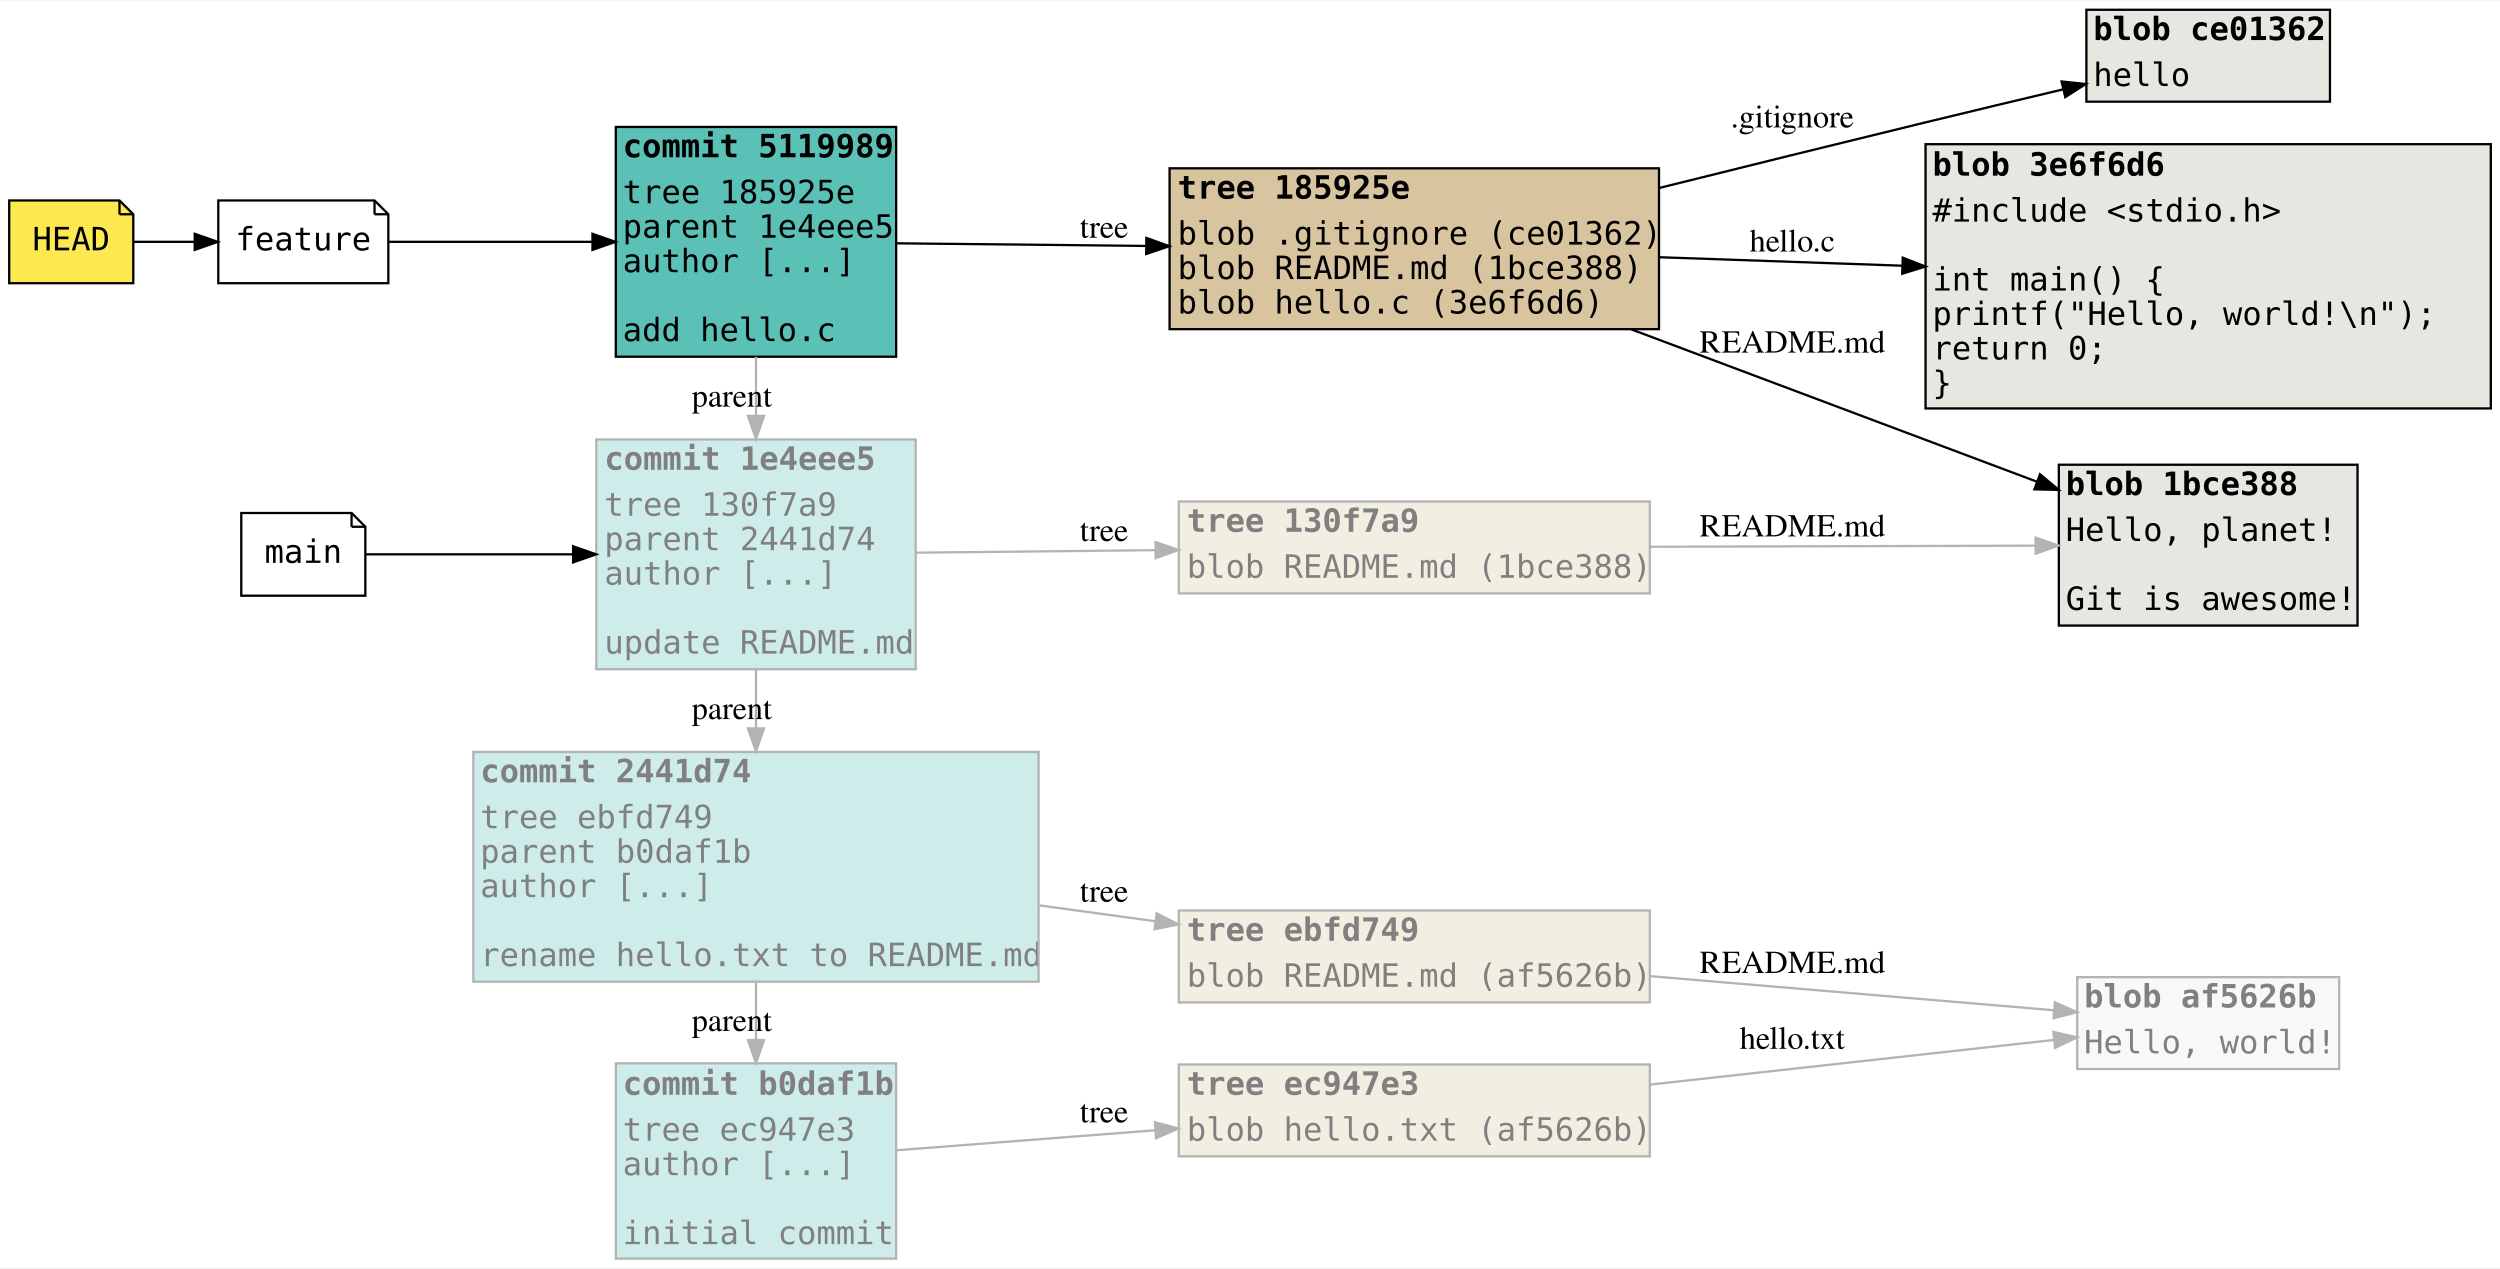
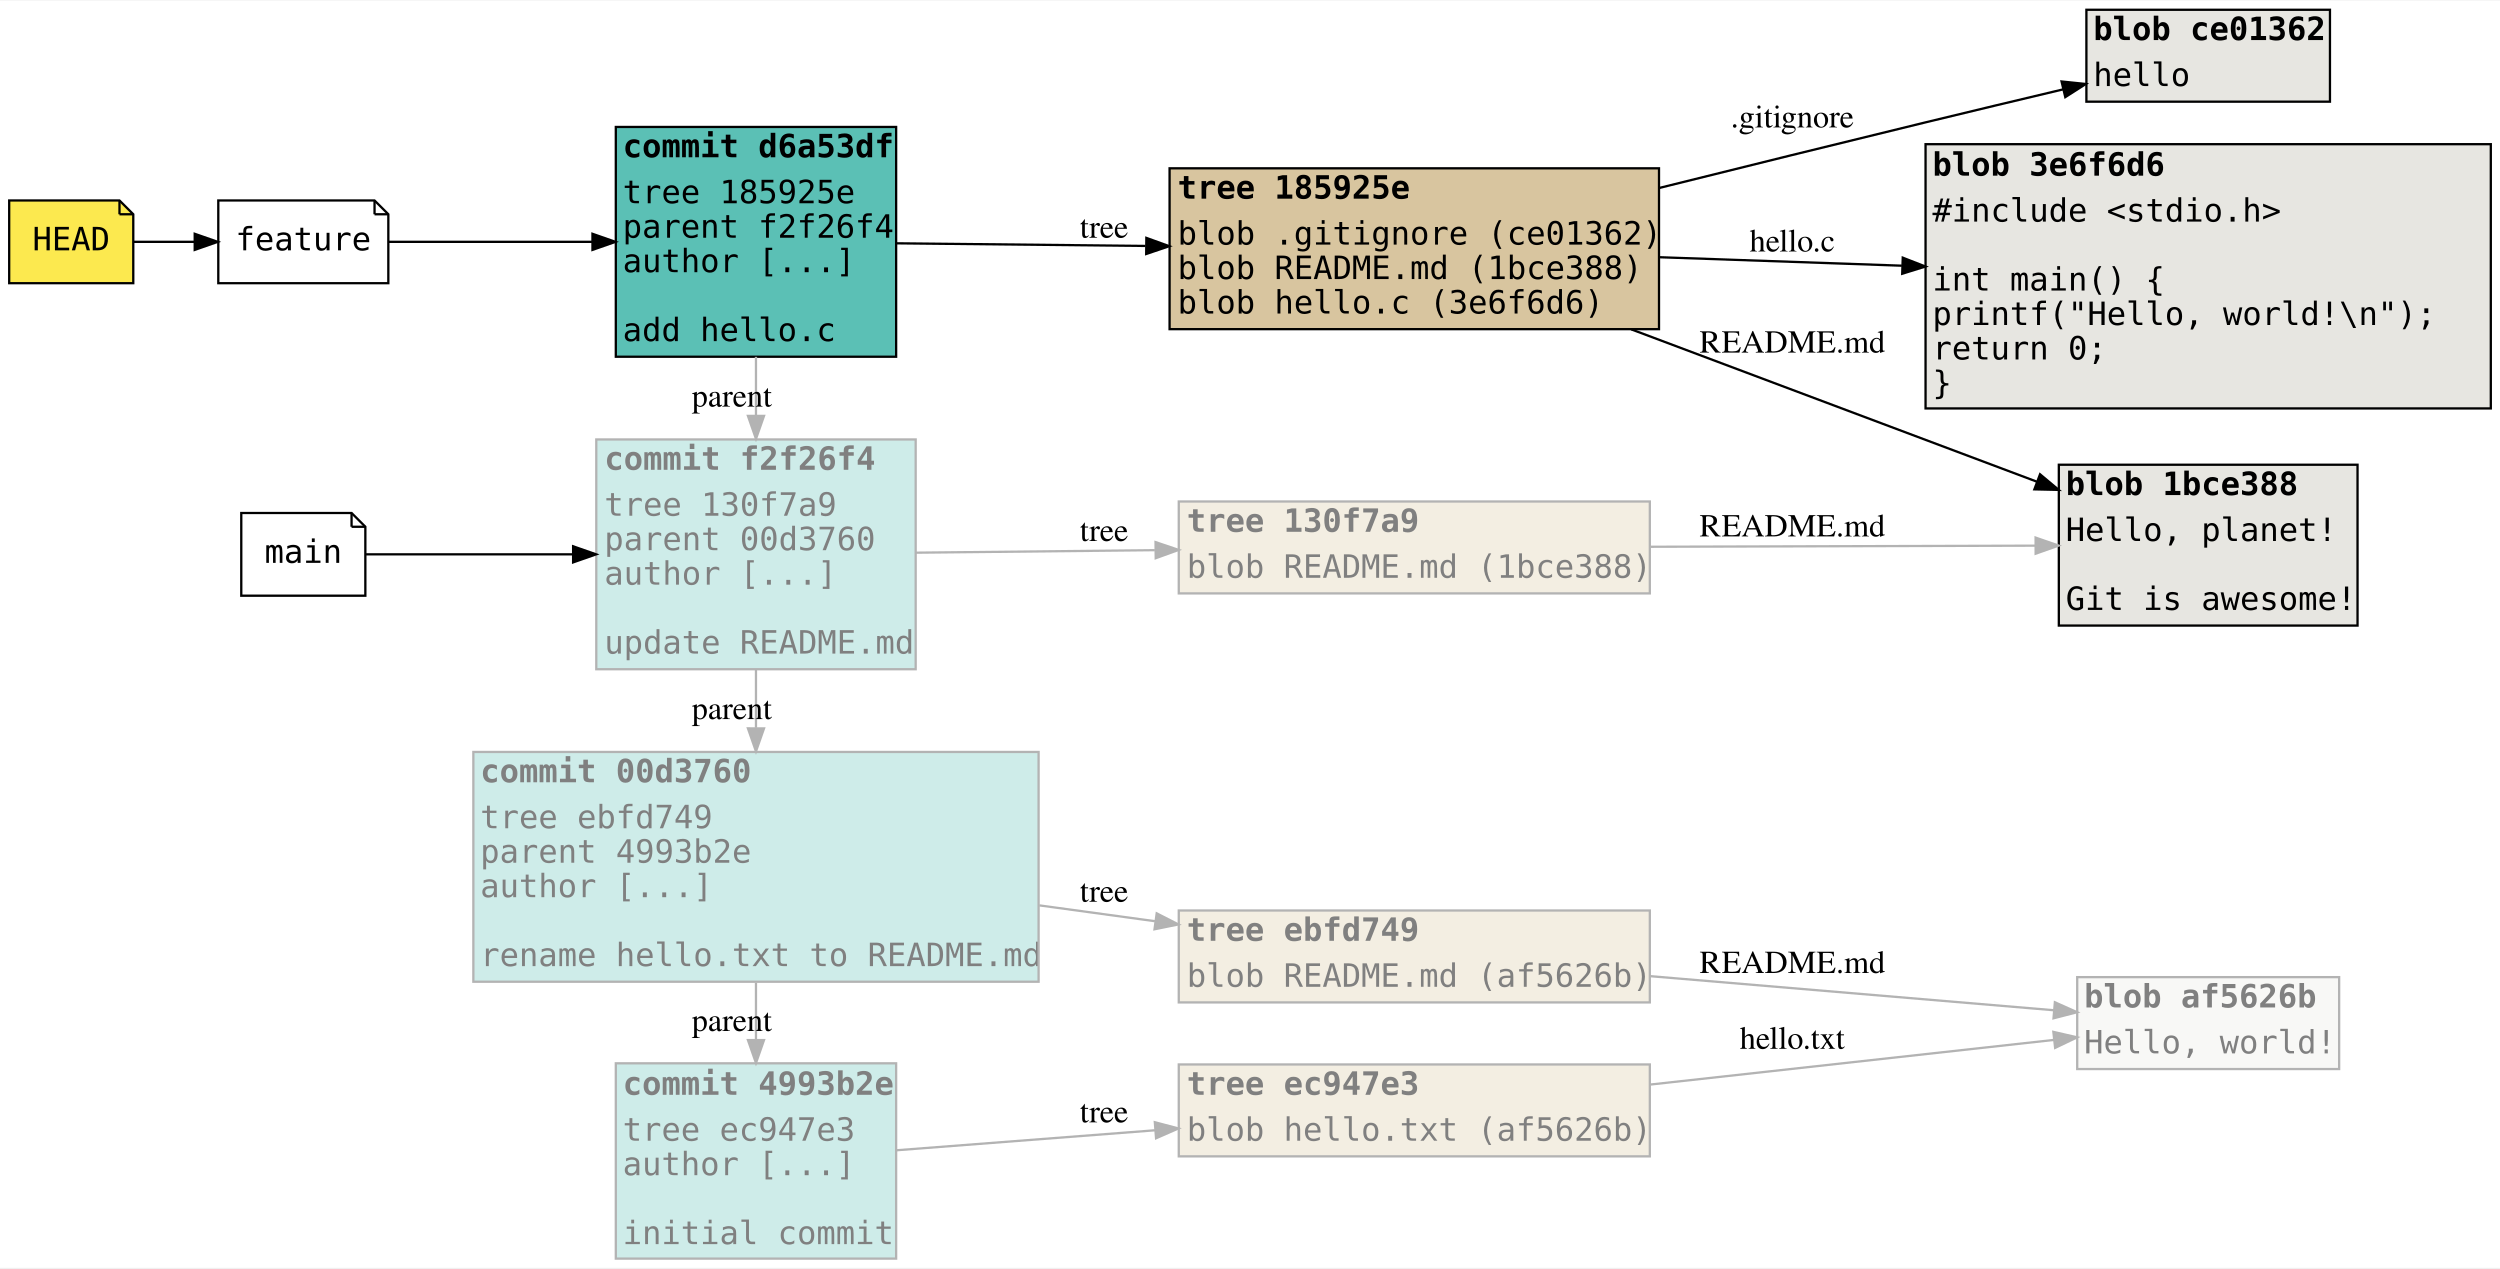
<svg xmlns="http://www.w3.org/2000/svg" width="1088pt" height="552pt" viewBox="0.00 0.00 1088.00 551.50">
  <g id="graph0" class="graph" transform="scale(1 1) rotate(0) translate(4 547.5)">
    <polygon fill="white" stroke="transparent" points="-4,4 -4,-547.5 1084,-547.5 1084,4 -4,4" />
    <g id="node1" class="node">
      <polygon fill="#5bc0b5" stroke="transparent" points="264,-392.5 264,-492.5 386,-492.5 386,-392.5 264,-392.5" />
-       <text text-anchor="start" x="267" y="-479.3" font-family="monospace" font-weight="bold" font-size="14.00" fill="#000000">commit 5119989</text>
+       <text text-anchor="start" x="267" y="-479.3" font-family="monospace" font-weight="bold" font-size="14.00" fill="#000000">commit d6a53df</text>
      <text text-anchor="start" x="267" y="-459.3" font-family="monospace" font-size="14.00" fill="#000000">tree 185925e  </text>
-       <text text-anchor="start" x="267" y="-444.3" font-family="monospace" font-size="14.00" fill="#000000">parent 1e4eee5</text>
+       <text text-anchor="start" x="267" y="-444.3" font-family="monospace" font-size="14.00" fill="#000000">parent f2f26f4</text>
      <text text-anchor="start" x="267" y="-429.3" font-family="monospace" font-size="14.00" fill="#000000">author [...]  </text>
      <text text-anchor="start" x="267" y="-414.3" font-family="monospace" font-size="14.00" fill="#000000">              </text>
      <text text-anchor="start" x="267" y="-399.3" font-family="monospace" font-size="14.00" fill="#000000">add hello.c   </text>
      <polygon fill="none" stroke="#000000" points="264,-392.5 264,-492.5 386,-492.5 386,-392.5 264,-392.5" />
    </g>
    <g id="node2" class="node">
      <polygon fill="#d8c59f" stroke="transparent" points="505,-404.5 505,-474.5 718,-474.5 718,-404.5 505,-404.5" />
      <text text-anchor="start" x="508.5" y="-461.3" font-family="monospace" font-weight="bold" font-size="14.00" fill="#000000">tree 185925e</text>
      <text text-anchor="start" x="508.5" y="-441.3" font-family="monospace" font-size="14.00" fill="#000000">blob .gitignore (ce01362)</text>
      <text text-anchor="start" x="508.5" y="-426.3" font-family="monospace" font-size="14.00" fill="#000000">blob README.md (1bce388) </text>
      <text text-anchor="start" x="508.5" y="-411.3" font-family="monospace" font-size="14.00" fill="#000000">blob hello.c (3e6f6d6)   </text>
      <polygon fill="none" stroke="#000000" points="505,-404.5 505,-474.5 718,-474.5 718,-404.5 505,-404.5" />
    </g>
    <g id="edge1" class="edge">
      <path fill="none" stroke="#000000" d="M386.34,-441.86C417.79,-441.53 457.36,-441.11 494.46,-440.72" />
      <polygon fill="#000000" stroke="#000000" points="494.89,-444.22 504.85,-440.61 494.82,-437.22 494.89,-444.22" />
      <text text-anchor="middle" x="476.5" y="-444.3" font-family="Times,serif" font-size="14.00">tree</text>
    </g>
    <g id="node3" class="node">
      <polygon fill="#ceece9" stroke="transparent" points="255.5,-256.5 255.5,-356.5 394.5,-356.5 394.5,-256.5 255.5,-256.5" />
-       <text text-anchor="start" x="259" y="-343.3" font-family="monospace" font-weight="bold" font-size="14.00" fill="#808080">commit 1e4eee5</text>
+       <text text-anchor="start" x="259" y="-343.3" font-family="monospace" font-weight="bold" font-size="14.00" fill="#808080">commit f2f26f4</text>
      <text text-anchor="start" x="259" y="-323.3" font-family="monospace" font-size="14.00" fill="#808080">tree 130f7a9    </text>
-       <text text-anchor="start" x="259" y="-308.3" font-family="monospace" font-size="14.00" fill="#808080">parent 2441d74  </text>
+       <text text-anchor="start" x="259" y="-308.3" font-family="monospace" font-size="14.00" fill="#808080">parent 00d3760  </text>
      <text text-anchor="start" x="259" y="-293.3" font-family="monospace" font-size="14.00" fill="#808080">author [...]    </text>
      <text text-anchor="start" x="259" y="-278.3" font-family="monospace" font-size="14.00" fill="#808080">                </text>
      <text text-anchor="start" x="259" y="-263.3" font-family="monospace" font-size="14.00" fill="#808080">update README.md</text>
      <polygon fill="none" stroke="#b3b3b3" points="255.5,-256.5 255.5,-356.5 394.5,-356.5 394.5,-256.5 255.5,-256.5" />
    </g>
    <g id="edge2" class="edge">
      <path fill="none" stroke="#b3b3b3" d="M325,-392.45C325,-384.17 325,-375.51 325,-367.01" />
      <polygon fill="#b3b3b3" stroke="#b3b3b3" points="328.5,-366.75 325,-356.75 321.5,-366.76 328.5,-366.75" />
      <text text-anchor="middle" x="314.5" y="-370.8" font-family="Times,serif" font-size="14.00">parent</text>
    </g>
    <g id="node4" class="node">
      <polygon fill="#e7e6e1" stroke="transparent" points="904,-503.5 904,-543.5 1010,-543.5 1010,-503.5 904,-503.5" />
      <text text-anchor="start" x="907" y="-530.3" font-family="monospace" font-weight="bold" font-size="14.00" fill="#000000">blob ce01362</text>
      <text text-anchor="start" x="907" y="-510.3" font-family="monospace" font-size="14.00" fill="#000000">hello</text>
      <polygon fill="none" stroke="#000000" points="904,-503.5 904,-543.5 1010,-543.5 1010,-503.5 904,-503.5" />
    </g>
    <g id="edge3" class="edge">
      <path fill="none" stroke="#000000" d="M718.07,-465.94C754.75,-475.07 796.17,-485.31 834,-494.5 853.46,-499.23 874.68,-504.3 893.89,-508.86" />
      <polygon fill="#000000" stroke="#000000" points="893.19,-512.29 903.73,-511.2 894.81,-505.48 893.19,-512.29" />
      <text text-anchor="middle" x="776" y="-492.3" font-family="Times,serif" font-size="14.00">.gitignore</text>
    </g>
    <g id="node5" class="node">
      <polygon fill="#e7e6e1" stroke="transparent" points="892,-275.5 892,-345.5 1022,-345.5 1022,-275.5 892,-275.5" />
      <text text-anchor="start" x="895" y="-332.3" font-family="monospace" font-weight="bold" font-size="14.00" fill="#000000">blob 1bce388</text>
      <text text-anchor="start" x="895" y="-312.3" font-family="monospace" font-size="14.00" fill="#000000">Hello, planet! </text>
      <text text-anchor="start" x="895" y="-297.3" font-family="monospace" font-size="14.00" fill="#000000">               </text>
      <text text-anchor="start" x="895" y="-282.3" font-family="monospace" font-size="14.00" fill="#000000">Git is awesome!</text>
      <polygon fill="none" stroke="#000000" points="892,-275.5 892,-345.5 1022,-345.5 1022,-275.5 892,-275.5" />
    </g>
    <g id="edge4" class="edge">
      <path fill="none" stroke="#000000" d="M705.91,-404.42C761.46,-383.56 830.92,-357.47 882.53,-338.09" />
      <polygon fill="#000000" stroke="#000000" points="883.82,-341.35 891.95,-334.55 881.36,-334.79 883.82,-341.35" />
      <text text-anchor="middle" x="776" y="-394.3" font-family="Times,serif" font-size="14.00">README.md</text>
    </g>
    <g id="node6" class="node">
      <polygon fill="#e7e6e1" stroke="transparent" points="834,-370 834,-485 1080,-485 1080,-370 834,-370" />
      <text text-anchor="start" x="837" y="-471.3" font-family="monospace" font-weight="bold" font-size="14.00" fill="#000000">blob 3e6f6d6</text>
      <text text-anchor="start" x="837" y="-451.3" font-family="monospace" font-size="14.00" fill="#000000">#include &lt;stdio.h&gt;           </text>
      <text text-anchor="start" x="837" y="-436.3" font-family="monospace" font-size="14.00" fill="#000000">                             </text>
      <text text-anchor="start" x="837" y="-421.3" font-family="monospace" font-size="14.00" fill="#000000">int main() {                 </text>
      <text text-anchor="start" x="837" y="-406.3" font-family="monospace" font-size="14.00" fill="#000000">   printf("Hello, world!\n");</text>
      <text text-anchor="start" x="837" y="-391.3" font-family="monospace" font-size="14.00" fill="#000000">   return 0;                 </text>
      <text text-anchor="start" x="837" y="-376.3" font-family="monospace" font-size="14.00" fill="#000000">}                            </text>
      <polygon fill="none" stroke="#000000" points="834,-370 834,-485 1080,-485 1080,-370 834,-370" />
    </g>
    <g id="edge5" class="edge">
      <path fill="none" stroke="#000000" d="M718.36,-435.8C751.65,-434.64 788.82,-433.34 823.7,-432.12" />
      <polygon fill="#000000" stroke="#000000" points="824.08,-435.61 833.95,-431.76 823.84,-428.62 824.08,-435.61" />
      <text text-anchor="middle" x="776" y="-438.3" font-family="Times,serif" font-size="14.00">hello.c</text>
    </g>
    <g id="node7" class="node">
      <polygon fill="#f3eee2" stroke="transparent" points="509,-289.5 509,-329.5 714,-329.5 714,-289.5 509,-289.5" />
      <text text-anchor="start" x="512.5" y="-316.3" font-family="monospace" font-weight="bold" font-size="14.00" fill="#808080">tree 130f7a9</text>
      <text text-anchor="start" x="512.5" y="-296.3" font-family="monospace" font-size="14.00" fill="#808080">blob README.md (1bce388)</text>
      <polygon fill="none" stroke="#b3b3b3" points="509,-289.5 509,-329.5 714,-329.5 714,-289.5 509,-289.5" />
    </g>
    <g id="edge6" class="edge">
      <path fill="none" stroke="#b3b3b3" d="M394.51,-307.22C425.71,-307.55 463.45,-307.95 498.6,-308.32" />
      <polygon fill="#b3b3b3" stroke="#b3b3b3" points="498.89,-311.82 508.93,-308.43 498.97,-304.82 498.89,-311.82" />
      <text text-anchor="middle" x="476.5" y="-312.3" font-family="Times,serif" font-size="14.00">tree</text>
    </g>
    <g id="node8" class="node">
      <polygon fill="#ceece9" stroke="transparent" points="202,-120.5 202,-220.5 448,-220.5 448,-120.5 202,-120.5" />
-       <text text-anchor="start" x="205" y="-207.3" font-family="monospace" font-weight="bold" font-size="14.00" fill="#808080">commit 2441d74</text>
+       <text text-anchor="start" x="205" y="-207.3" font-family="monospace" font-weight="bold" font-size="14.00" fill="#808080">commit 00d3760</text>
      <text text-anchor="start" x="205" y="-187.3" font-family="monospace" font-size="14.00" fill="#808080">tree ebfd749                 </text>
-       <text text-anchor="start" x="205" y="-172.3" font-family="monospace" font-size="14.00" fill="#808080">parent b0daf1b               </text>
+       <text text-anchor="start" x="205" y="-172.3" font-family="monospace" font-size="14.00" fill="#808080">parent 4993b2e               </text>
      <text text-anchor="start" x="205" y="-157.3" font-family="monospace" font-size="14.00" fill="#808080">author [...]                 </text>
      <text text-anchor="start" x="205" y="-142.3" font-family="monospace" font-size="14.00" fill="#808080">                             </text>
      <text text-anchor="start" x="205" y="-127.3" font-family="monospace" font-size="14.00" fill="#808080">rename hello.txt to README.md</text>
      <polygon fill="none" stroke="#b3b3b3" points="202,-120.5 202,-220.5 448,-220.5 448,-120.5 202,-120.5" />
    </g>
    <g id="edge7" class="edge">
      <path fill="none" stroke="#b3b3b3" d="M325,-256.45C325,-248.17 325,-239.51 325,-231.01" />
      <polygon fill="#b3b3b3" stroke="#b3b3b3" points="328.5,-230.75 325,-220.75 321.5,-230.76 328.5,-230.75" />
      <text text-anchor="middle" x="314.5" y="-234.8" font-family="Times,serif" font-size="14.00">parent</text>
    </g>
    <g id="edge8" class="edge">
      <path fill="none" stroke="#b3b3b3" d="M714.17,-309.8C767.91,-309.95 832.71,-310.14 881.7,-310.28" />
      <polygon fill="#b3b3b3" stroke="#b3b3b3" points="881.89,-313.78 891.9,-310.31 881.91,-306.78 881.89,-313.78" />
      <text text-anchor="middle" x="776" y="-314.3" font-family="Times,serif" font-size="14.00">README.md</text>
    </g>
    <g id="node9" class="node">
      <polygon fill="#f3eee2" stroke="transparent" points="509,-111.5 509,-151.5 714,-151.5 714,-111.5 509,-111.5" />
      <text text-anchor="start" x="512.5" y="-138.3" font-family="monospace" font-weight="bold" font-size="14.00" fill="#808080">tree ebfd749</text>
      <text text-anchor="start" x="512.5" y="-118.3" font-family="monospace" font-size="14.00" fill="#808080">blob README.md (af5626b)</text>
      <polygon fill="none" stroke="#b3b3b3" points="509,-111.5 509,-151.5 714,-151.5 714,-111.5 509,-111.5" />
    </g>
    <g id="edge9" class="edge">
      <path fill="none" stroke="#b3b3b3" d="M448.3,-153.73C465.02,-151.44 482.1,-149.1 498.62,-146.84" />
      <polygon fill="#b3b3b3" stroke="#b3b3b3" points="499.39,-150.26 508.82,-145.44 498.44,-143.33 499.39,-150.26" />
      <text text-anchor="middle" x="476.5" y="-155.3" font-family="Times,serif" font-size="14.00">tree</text>
    </g>
    <g id="node10" class="node">
      <polygon fill="#ceece9" stroke="transparent" points="264,0 264,-85 386,-85 386,0 264,0" />
-       <text text-anchor="start" x="267" y="-71.3" font-family="monospace" font-weight="bold" font-size="14.00" fill="#808080">commit b0daf1b</text>
+       <text text-anchor="start" x="267" y="-71.3" font-family="monospace" font-weight="bold" font-size="14.00" fill="#808080">commit 4993b2e</text>
      <text text-anchor="start" x="267" y="-51.3" font-family="monospace" font-size="14.00" fill="#808080">tree ec947e3  </text>
      <text text-anchor="start" x="267" y="-36.3" font-family="monospace" font-size="14.00" fill="#808080">author [...]  </text>
      <text text-anchor="start" x="267" y="-21.3" font-family="monospace" font-size="14.00" fill="#808080">              </text>
      <text text-anchor="start" x="267" y="-6.3" font-family="monospace" font-size="14.00" fill="#808080">initial commit</text>
      <polygon fill="none" stroke="#b3b3b3" points="264,0 264,-85 386,-85 386,0 264,0" />
    </g>
    <g id="edge10" class="edge">
      <path fill="none" stroke="#b3b3b3" d="M325,-120.07C325,-111.94 325,-103.5 325,-95.32" />
      <polygon fill="#b3b3b3" stroke="#b3b3b3" points="328.5,-95.12 325,-85.12 321.5,-95.12 328.5,-95.12" />
      <text text-anchor="middle" x="314.5" y="-99.05" font-family="Times,serif" font-size="14.00">parent</text>
    </g>
    <g id="node11" class="node">
      <polygon fill="#f8f8f6" stroke="transparent" points="900,-82.5 900,-122.5 1014,-122.5 1014,-82.5 900,-82.5" />
      <text text-anchor="start" x="903" y="-109.3" font-family="monospace" font-weight="bold" font-size="14.00" fill="#808080">blob af5626b</text>
      <text text-anchor="start" x="903" y="-89.3" font-family="monospace" font-size="14.00" fill="#808080">Hello, world!</text>
      <polygon fill="none" stroke="#b3b3b3" points="900,-82.5 900,-122.5 1014,-122.5 1014,-82.5 900,-82.5" />
    </g>
    <g id="edge11" class="edge">
      <path fill="none" stroke="#b3b3b3" d="M714.17,-122.92C770.99,-118.12 840.16,-112.28 889.94,-108.08" />
      <polygon fill="#b3b3b3" stroke="#b3b3b3" points="890.28,-111.56 899.95,-107.23 889.69,-104.59 890.28,-111.56" />
      <text text-anchor="middle" x="776" y="-124.3" font-family="Times,serif" font-size="14.00">README.md</text>
    </g>
    <g id="node12" class="node">
      <polygon fill="#f3eee2" stroke="transparent" points="509,-44.5 509,-84.5 714,-84.5 714,-44.5 509,-44.5" />
      <text text-anchor="start" x="512.5" y="-71.3" font-family="monospace" font-weight="bold" font-size="14.00" fill="#808080">tree ec947e3</text>
      <text text-anchor="start" x="512.5" y="-51.3" font-family="monospace" font-size="14.00" fill="#808080">blob hello.txt (af5626b)</text>
      <polygon fill="none" stroke="#b3b3b3" points="509,-44.5 509,-84.5 714,-84.5 714,-44.5 509,-44.5" />
    </g>
    <g id="edge12" class="edge">
      <path fill="none" stroke="#b3b3b3" d="M386.34,-47.17C418.98,-49.69 460.35,-52.89 498.64,-55.85" />
      <polygon fill="#b3b3b3" stroke="#b3b3b3" points="498.58,-59.36 508.82,-56.64 499.12,-52.38 498.58,-59.36" />
      <text text-anchor="middle" x="476.5" y="-59.3" font-family="Times,serif" font-size="14.00">tree</text>
    </g>
    <g id="edge13" class="edge">
      <path fill="none" stroke="#b3b3b3" d="M714.17,-75.75C770.99,-82.03 840.16,-89.68 889.94,-95.19" />
      <polygon fill="#b3b3b3" stroke="#b3b3b3" points="889.62,-98.68 899.95,-96.3 890.39,-91.72 889.62,-98.68" />
      <text text-anchor="middle" x="776" y="-91.3" font-family="Times,serif" font-size="14.00">hello.txt</text>
    </g>
    <g id="node13" class="node">
      <polygon fill="white" stroke="black" points="159,-460.5 91,-460.5 91,-424.5 165,-424.5 165,-454.5 159,-460.5" />
      <polyline fill="none" stroke="black" points="159,-460.5 159,-454.5 " />
      <polyline fill="none" stroke="black" points="165,-454.5 159,-454.5 " />
      <text text-anchor="middle" x="128" y="-438.8" font-family="monospace" font-size="14.00">feature</text>
    </g>
    <g id="edge14" class="edge">
      <path fill="none" stroke="black" d="M165.22,-442.5C190.06,-442.5 223.82,-442.5 253.82,-442.5" />
      <polygon fill="black" stroke="black" points="253.84,-446 263.84,-442.5 253.84,-439 253.84,-446" />
    </g>
    <g id="node14" class="node">
      <polygon fill="white" stroke="black" points="149,-324.5 101,-324.5 101,-288.5 155,-288.5 155,-318.5 149,-324.5" />
      <polyline fill="none" stroke="black" points="149,-324.5 149,-318.5 " />
      <polyline fill="none" stroke="black" points="155,-318.5 149,-318.5 " />
      <text text-anchor="middle" x="128" y="-302.8" font-family="monospace" font-size="14.00">main</text>
    </g>
    <g id="edge15" class="edge">
      <path fill="none" stroke="black" d="M155.3,-306.5C178.37,-306.5 213.15,-306.5 245.15,-306.5" />
      <polygon fill="black" stroke="black" points="245.42,-310 255.42,-306.5 245.42,-303 245.42,-310" />
    </g>
    <g id="node15" class="node">
      <polygon fill="#fce94f" stroke="black" points="48,-460.5 0,-460.5 0,-424.5 54,-424.5 54,-454.5 48,-460.5" />
      <polyline fill="none" stroke="black" points="48,-460.5 48,-454.5 " />
      <polyline fill="none" stroke="black" points="54,-454.5 48,-454.5 " />
      <text text-anchor="middle" x="27" y="-438.8" font-family="monospace" font-size="14.00">HEAD</text>
    </g>
    <g id="edge16" class="edge">
      <path fill="none" stroke="black" d="M54.01,-442.5C62.17,-442.5 71.44,-442.5 80.56,-442.5" />
      <polygon fill="black" stroke="black" points="80.74,-446 90.74,-442.5 80.74,-439 80.74,-446" />
    </g>
  </g>
</svg>
